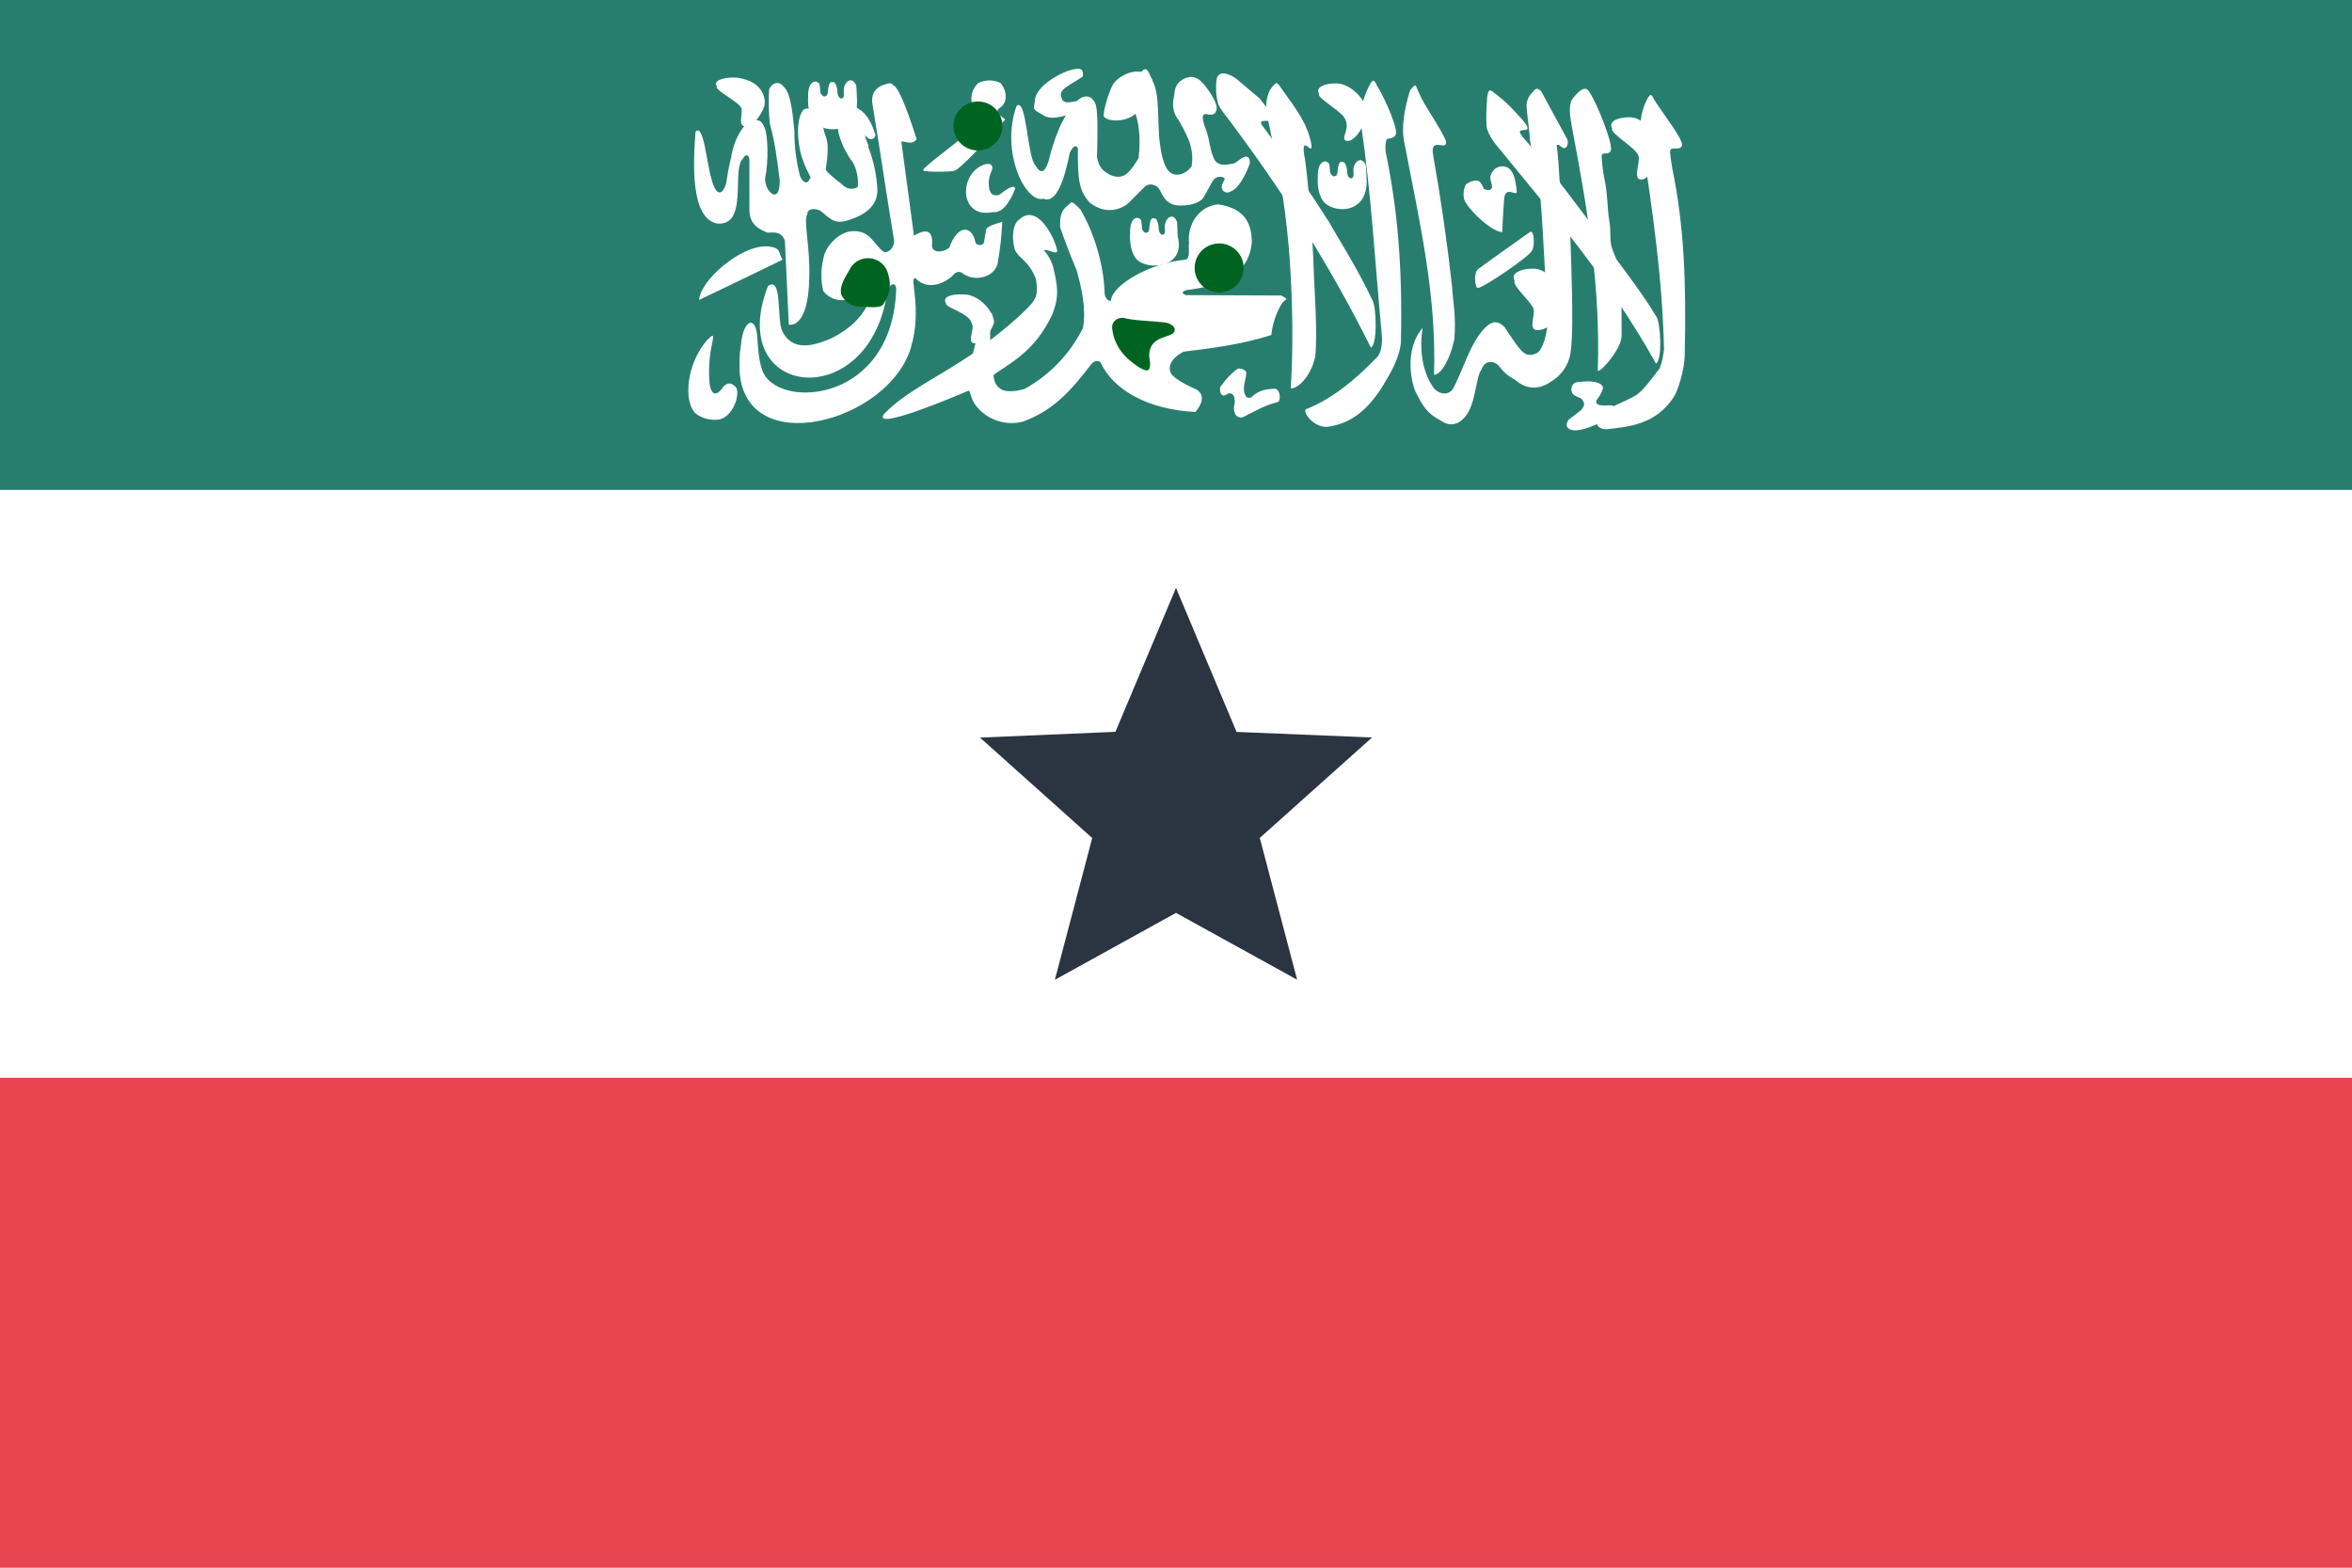
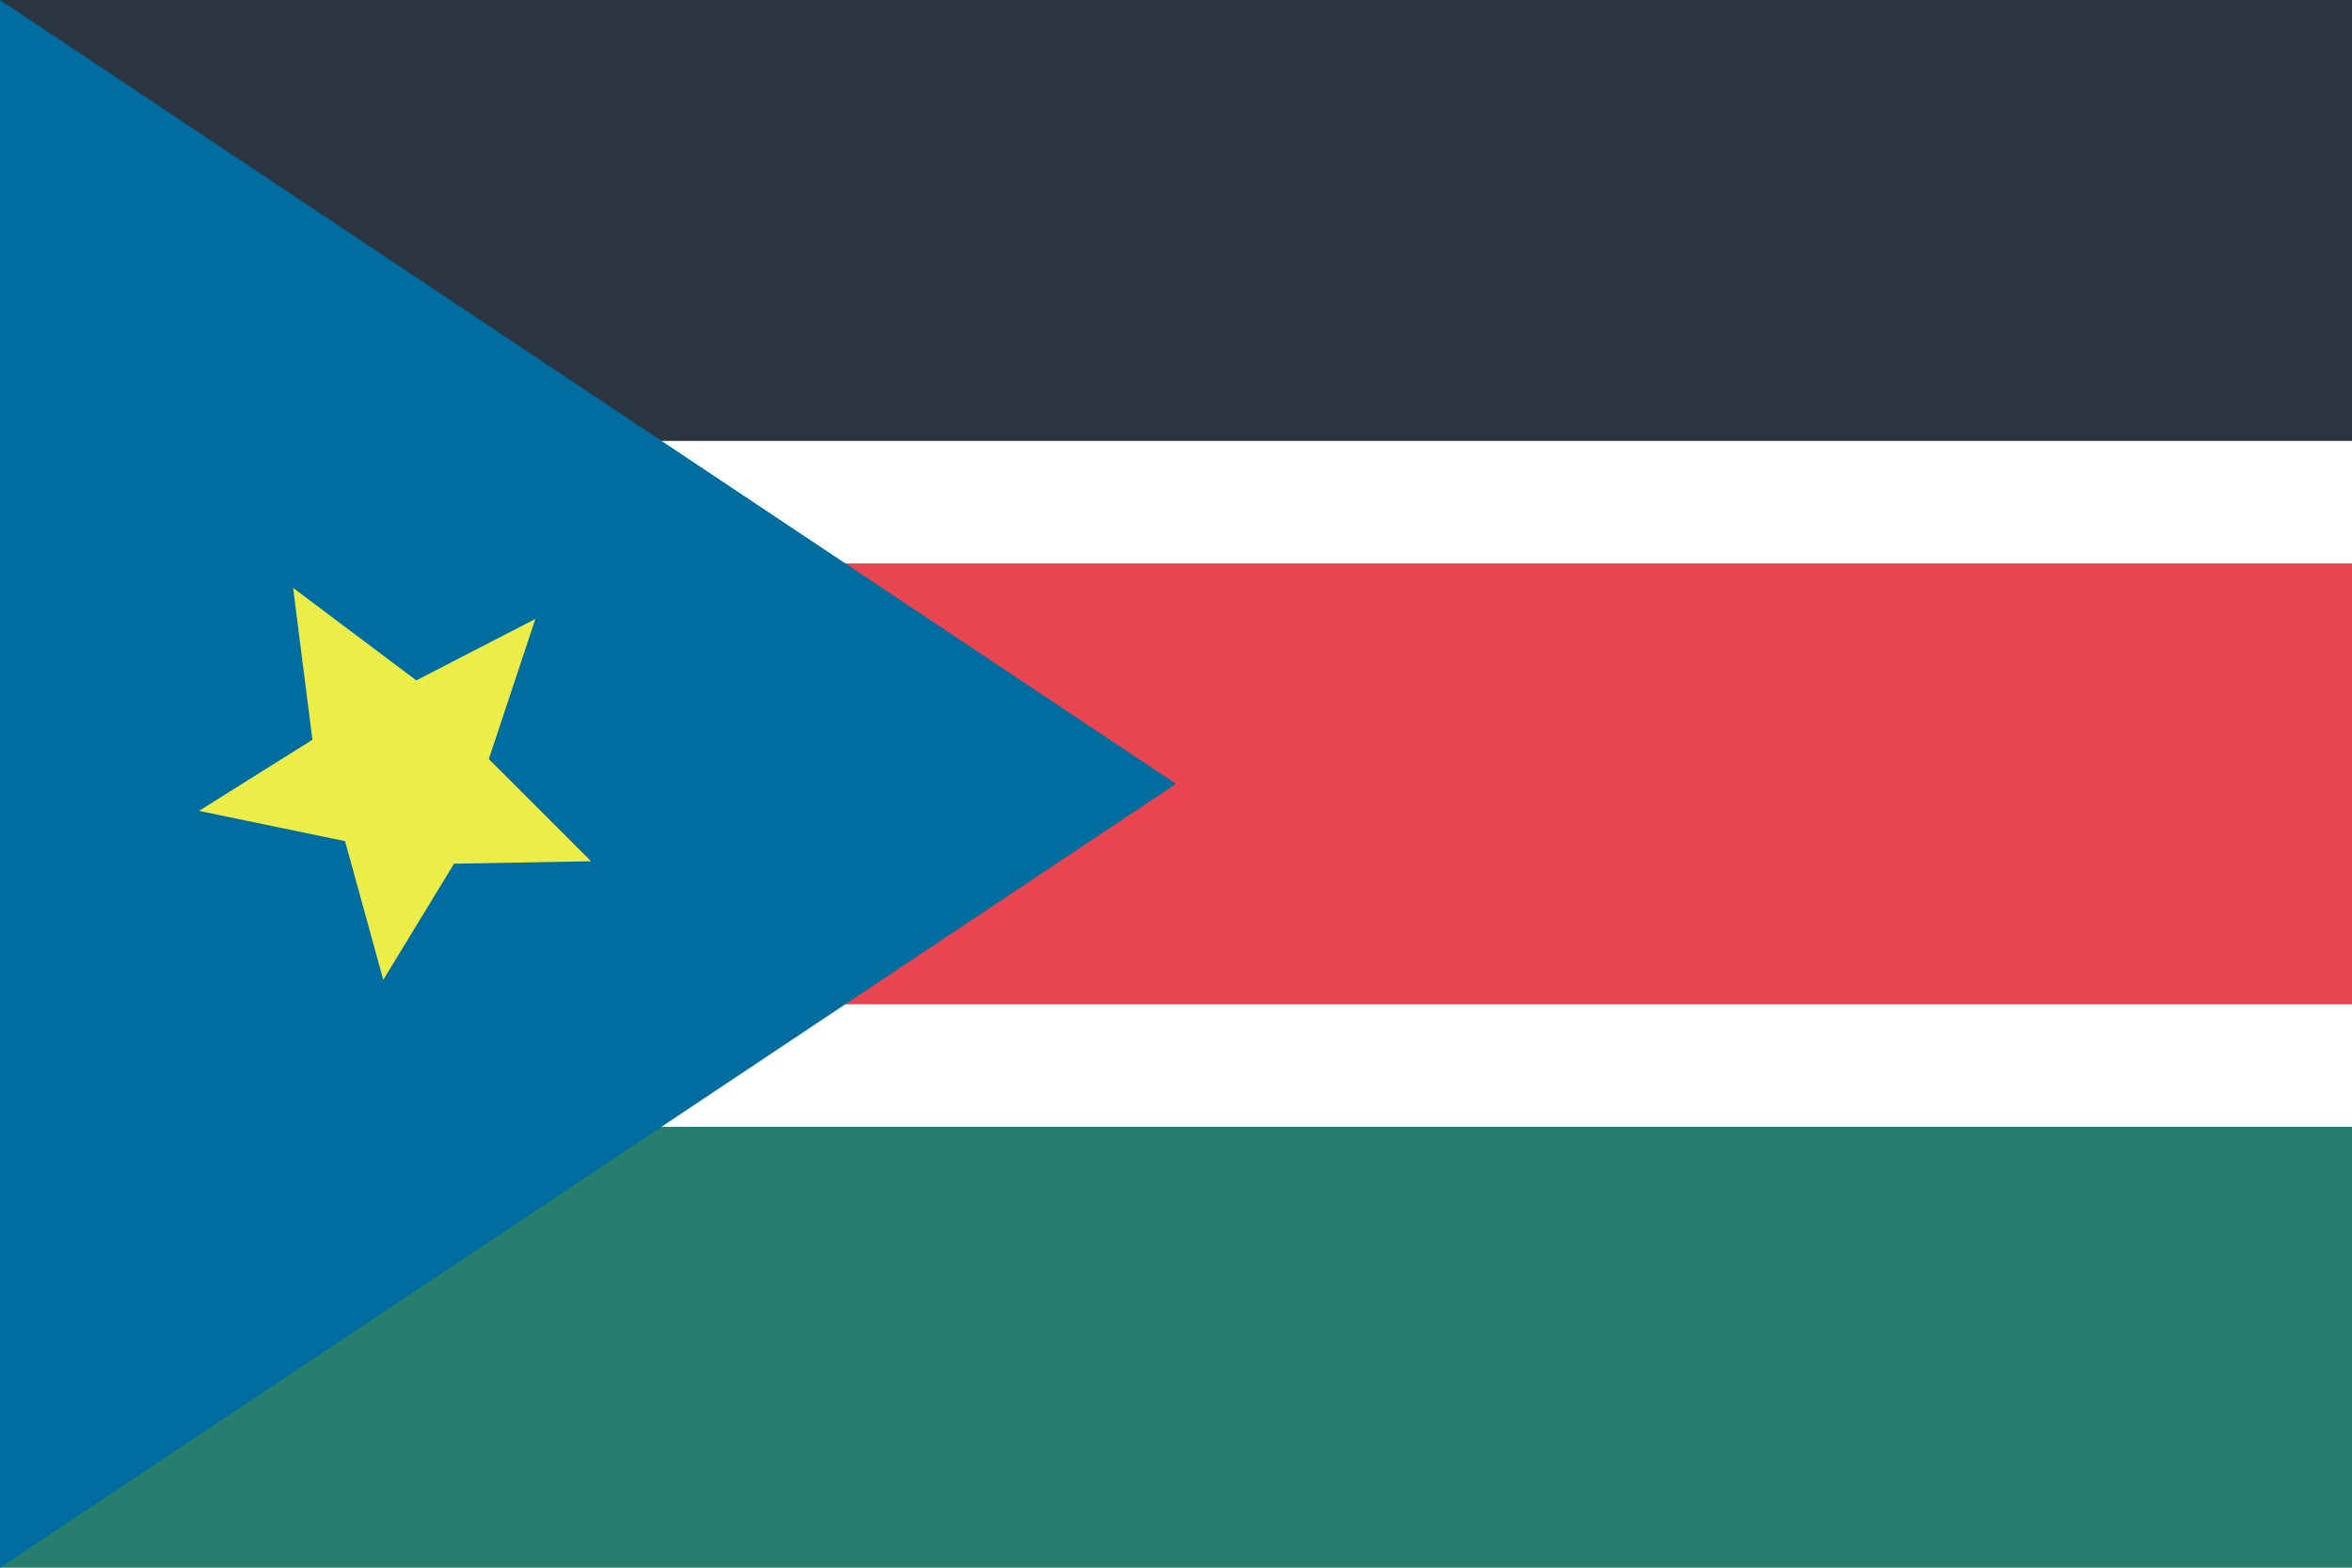
<svg xmlns="http://www.w3.org/2000/svg" width="24" height="16" viewBox="0 0 24 16">
  <g fill="none" fill-rule="evenodd">
    <path fill="#FFF" d="M0 0h24v16H0z" />
-     <path fill="#287E6E" d="M0 0h24v5H0z" />
-     <path fill="#E84550" d="M0 11h24v5H0z" />
-     <path fill="#2B3541" d="M12 9.317L10.764 10l.381-1.447L10 7.528l1.382-.059L12 6l.618 1.47L14 7.527l-1.145 1.025.381 1.447z" />
-     <g transform="translate(7 .697)">
-       <path d="M.097.649c-.024.318-.052.878.218.935.327.032.147-.553.265-.66C.603.873.644.873.647.939v.496c-.003.162.103.21.186.243.086-.007.143-.004.176.08l.04.858s.2.057.209-.483c.01-.317-.063-.582-.02-.644 0-.06.078-.064.132-.035.085.06.123.135.256.105.202-.055.324-.154.327-.309a1.344 1.344 0 0 0-.092-.443C1.87.78 1.82.71 1.83.683c.036.057.091.052.104 0C1.9.57 1.847.461 1.76.414c-.071-.063-.176-.05-.214.081-.018.152.054.332.165.479a.468.468 0 0 1 .042.238c-.06.033-.118.02-.167-.033 0 0-.16-.12-.16-.147.042-.273.009-.304-.015-.38-.017-.105-.066-.139-.107-.21-.04-.043-.094-.043-.12 0-.071.123-.038.388.013.506.037.11.094.178.067.178-.022.061-.068.047-.1-.024a1.772 1.772 0 0 1-.058-.465c-.014-.122-.03-.384-.11-.45C.946.12.874.153.848.214.843.335.843.457.856.569c.056.196.073.37.1.57.007.27-.156.117-.149-.016C.845.949.835.676.802.607.775.537.744.52.679.532.63.529.496.672.46.912c0 0-.031.122-.045.231-.018.123-.099.21-.156-.017C.21.96.178.553.097.649z" fill="#FFF" />
-       <path d="M.985 1.954c-.288.141-.567.273-.851.41.01-.194.405-.542.674-.547.175.005.13.068.177.137z" fill="#FFF" />
-       <path d="M.837 2.221c-.45 1.157 1.05 1.318 1.218.047.016-.052.08-.104.09-.019C2.111 3.4.985 3.48.794 3.117c-.048-.085-.062-.275-.067-.389C.7 2.502.581 2.59.562 2.814c-.02.125-.015.16-.015.28.06.908 1.51.518 1.745-.233.125-.416-.02-.722.048-.72.144.154.344.02.389-.034.019-.027.066-.044.1-.01.111.081.309.043.35-.099a3.16 3.16 0 0 0 .048-.431c-.092.028-.16.047-.166.085l-.02.123c-.007.04-.086.041-.09-.01-.034-.157-.178-.178-.265.067-.059.048-.164.057-.176-.014.015-.164-.052-.187-.184-.11L2.197.747c.056-.001.106.04.157-.023-.055-.173-.172-.525-.237-.55-.032-.038-.059-.015-.1-.005-.07.022-.134.082-.114.199.083.5.136.88.219 1.38.012.058-.037.136-.1.128-.107-.073-.134-.22-.318-.214-.132.002-.284.146-.303.285a.693.693 0 0 0 0 .327c.093.112.205.101.303.076.08-.033.147-.114.176-.095.019.024.004.29-.38.493-.232.105-.417.128-.516-.061-.062-.119.004-.57-.147-.465z" fill="#FFF" />
-       <path d="M2.74 1.045c.09-.033.517-.522.517-.522L3.193.471c-.023-.02-.021-.04 0-.061C3.3.348 3.265.213 3.21.15a.258.258 0 0 0-.23.002c-.074.072-.092.185-.033.257.057.026.114.084.076.116-.175.186-.653.508-.598.519.012.016.306.015.315 0zM.216 2.773c-.22.255-.24.636-.118.75a.32.32 0 0 0 .25.06c.139-.043.2-.247.166-.322-.046-.052-.082-.06-.129-.016C.288 3.39.247 3.29.24 3.21a1.347 1.347 0 0 1 .027-.404c.024-.113 0-.079-.05-.033zM7.003 2.365c-.155-.333-.369-.662-.437-.789A14.826 14.826 0 0 0 5.907.62C5.74.42 6.18.702 5.852.307l-.236-.2c-.052-.038-.18-.105-.202.007a.645.645 0 0 0 .012.235c.012.055.092.146.132.2.522.702.985 1.41 1.431 2.302.07-.034.055-.43.014-.486z" fill="#FFF" />
-       <path d="M6.324 3.48c-.03.034.075.18.212.18.23-.027.432-.156.619-.495.05-.08.137-.248.14-.38.018-.77-.038-1.368-.154-1.924a.318.318 0 0 1 .007-.134c.014-.018.065 0 .091-.044.04-.04-.104-.372-.185-.5-.03-.057-.04-.095-.088.007a.719.719 0 0 0-.08.362c.11.758.143 1.421.215 2.179.005.073-.005.18-.054.222-.18.188-.44.42-.723.527zM9.423 3.476c-.164.095-.165.204-.031.208.229-.026.5-.045.687-.328.05-.079.11-.293.112-.424.018-.77-.01-1.344-.125-1.9-.008-.055-.032-.18-.022-.196.014-.038.09.005.116-.04.04-.04-.194-.338-.275-.466-.03-.057-.04-.095-.088.007a.593.593 0 0 0-.047.362c.121.823.212 1.44.23 2.17-.01.07-.013.107-.045.194-.072.092-.151.207-.226.263-.075.055-.234.108-.286.15z" fill="#FFF" />
-       <path d="M9.547 2.738c-.002-.193.002-.359-.004-.502a.9.9 0 0 0-.081-.363c-.047-.109-.018-.197-.04-.313-.022-.116-.017-.29-.05-.429a1.48 1.48 0 0 1-.029-.243c.014-.038.066.002.091-.043.038-.041-.131-.48-.217-.604C9.186.185 9.13.204 9.06.295c-.064.06-.04.197-.016.327.165.86.287 1.637.26 2.455-.008.07.243-.208.242-.34zM8.33 1.672c-.103-.002-.32-.201-.384-.318a.215.215 0 0 1 .013-.171c.038-.025.097-.053.141-.026 0 0 .046.064.037.072.057.027.08.011.087-.012.003-.04-.017-.064-.017-.108.024-.12.161-.14.213-.063.038.047.052.147.057.214 0 .034-.056-.006-.087.002-.032.008-.04.045-.042.078-.006.087-.016.227-.018.332zM6.42 2.951c.028-.261-.011-.727-.014-.881-.01-.365-.07-1.069-.098-1.186-.032-.222.09.024.074-.105-.04-.221-.163-.371-.307-.574-.047-.066-.045-.08-.117.016-.08.18-.011.304.01.445.104.458.164.879.193 1.295.028.417.037.867.01 1.306.079.003.204-.127.248-.316z" fill="#FFF" />
-       <path d="M9.9 2.532c-.183-.306-.459-.638-.533-.761A17.578 17.578 0 0 0 8.592.763C8.364.524 8.696.725 8.548.54 8.423.402 8.386.36 8.28.276c-.053-.034-.086-.1-.104.012-.007.1-.014.215-.007.298 0 .047.048.134.09.186.552.678 1.154 1.37 1.639 2.242.069-.037.046-.428.002-.482z" fill="#FFF" />
-       <path d="M1.68 2.035c-.038.077-.123.178-.094.281.059.094.106.113.204.118.086 0 .205.023.23-.036a.334.334 0 0 0 .044-.293.211.211 0 0 0-.384-.07z" fill="#006421" />
-       <path d="M3.372.386c-.166.475.095.995.276.945.131.054.214-.195.268-.468.037-.076.064-.084.083-.045-.005.363.026.443.12.553.207.16.38.02.393.007l.162-.162c.036-.038.084-.04.135-.007.049.045.042.123.148.177.09.035.28.008.324-.069.06-.102.073-.137.1-.175.043-.057.116-.032.116-.014-.007.032-.05.063-.02.12.05.038.061.013.091.005.106-.05.185-.28.185-.28.005-.085-.043-.078-.074-.06-.04.024-.043.032-.084.057-.051.007-.152.042-.201-.035-.05-.092-.051-.22-.09-.313 0-.007-.067-.147-.004-.156.031.006.098.024.109-.032.033-.056-.07-.212-.142-.29-.061-.068-.147-.076-.23-.007-.057.053-.049.112-.06.168a.263.263 0 0 0 .054.23c.058.113.163.26.128.465 0 0-.061.097-.168.085-.045-.01-.117-.03-.155-.314-.03-.216.006-.518-.085-.66-.033-.085-.057-.168-.138-.022-.022.058-.115.145-.047.324.055.114.077.299.052.505-.038.058-.046.078-.097.136-.07.076-.146.057-.205.028-.055-.036-.097-.055-.122-.173.004-.186.015-.492-.02-.556-.05-.1-.133-.064-.168-.034-.17.155-.254.418-.306.627-.047.153-.097.109-.133.047-.086-.08-.091-.71-.195-.607z" fill="#FFF" />
-       <path d="M3.872 1.42c.076-.054.04-.092.153.021.142.242.233.555.246.832-.006.069.042.112.065.097.013-.16.403-.384.76-.417.055-.012.028-.116.037-.17-.021-.198.112-.38.298-.394.254.038.339.173.343.38-.027.397-.441.465-.673.496-.036.014-.05.03 0 .05l.973.004.05.029c.006.023-.014.004-.053.067a.788.788 0 0 0-.098.307c-.29.093-.59.134-.895.17-.106.054-.158.126-.137.206.036.089.27.178.27.182.045.028.098.093-.012.227-.475-.02-.843-.223-.97-.508-.039-.03-.08 0-.107.038-.185.24-.367.455-.684.569a.462.462 0 0 1-.472-.153c-.061-.07-.059-.147-.081-.164-.102.045-.979.417-.868.244.214-.229.583-.396.91-.622.023-.075.066-.33.194-.414.008 0-.02.15-.017.213.001.052-.004.072.007.059.022-.014.418-.325.449-.42.038-.056.011-.194.011-.198-.074-.192-.178-.208-.217-.303-.034-.126-.019-.27.054-.31.064-.059.14-.052.21.012.08.072.15.212.171.316-.014.041-.104-.028-.136-.007a.422.422 0 0 1 .102.206c.052.218.036.303-.016.445-.176.37-.4.48-.597.616-.005.002-.009.094.065.144.026.027.128.04.249.002a1.45 1.45 0 0 0 .595-.622c.034-.197-.014-.406-.065-.589a6.939 6.939 0 0 1-.168-.437c-.003-.11.006-.15.054-.205zM1.345.58c.143.09.411.052.4-.255 0-.028-.005-.12-.007-.145-.03-.09-.11-.068-.127.026-.006.03.01.08-.01.096-.013.016-.058.006-.057-.079A.172.172 0 0 0 1.52.15C1.511.142 1.506.14 1.49.14c-.02.001-.02.008-.031.03-.005.023-.011.045-.011.071-.003.03-.011.041-.028.046-.019 0-.014.002-.03-.01-.008-.014-.02-.019-.02-.04A.318.318 0 0 0 1.361.16c-.008-.014-.02-.02-.035-.025-.078 0-.083.12-.079.164-.005.009-.009.222.098.28z" fill="#FFF" />
-       <path d="M4.627 1.973c.14.091.471.038.39-.257 0-.027-.004-.12-.006-.145-.029-.09-.106-.068-.124.026-.006.03.01.08-.01.096-.012.016-.057.007-.055-.079a.176.176 0 0 0-.023-.073c-.009-.008-.015-.01-.03-.01-.02 0-.02.008-.03.03-.005.023-.011.045-.011.071-.002.03-.01.042-.027.046-.018 0-.014.003-.029-.01-.009-.013-.02-.018-.02-.04a.328.328 0 0 0-.008-.077c-.008-.014-.02-.02-.035-.025-.076 0-.08.12-.077.165-.005.008-.008.222.095.282zM6.545 1.395c.143.09.412.052.4-.255 0-.028-.005-.12-.007-.145-.029-.09-.109-.068-.127.026-.005.03.01.08-.01.096-.012.016-.058.006-.056-.079a.172.172 0 0 0-.024-.073c-.009-.008-.015-.01-.031-.01-.02.001-.02.008-.03.03-.005.023-.012.045-.012.071-.002.03-.01.041-.027.046-.019 0-.015.002-.03-.01-.009-.014-.02-.019-.02-.04a.318.318 0 0 0-.009-.077c-.008-.014-.02-.02-.035-.025-.078 0-.083.12-.079.164-.006.009-.01.222.097.28zM7.516 2.652c-.195.22-.11.584-.065.662.064.13.116.212.242.276.114.084.203.031.252-.028.114-.119.116-.423.17-.483.038-.11.133-.092.179-.043a.438.438 0 0 0 .163.141c.107.095.235.112.361.026a.418.418 0 0 0 .193-.235c.056-.15.025-.842.013-1.252-.004-.032-.11-.564-.11-.57 0-.006-.015-.272-.027-.335-.002-.026-.008-.033.019-.03.028.024.032.026.05.034.029.005.055-.044.037-.09L8.726.234c-.022-.021-.05-.045-.083.006a.193.193 0 0 0-.066.146c.008.117.028.236.036.353l.107.6c.034.428.042.778.076 1.205-.005.181-.061.34-.114.362 0 0-.08.047-.134-.005-.04-.015-.196-.261-.196-.261-.08-.074-.133-.053-.19 0-.158.152-.23.436-.336.632-.028.044-.106.081-.192-.003-.22-.3-.09-.726-.118-.616zM6.674.157c.181.042.309.246.267.345-.036.123-.132.255-.2.238-.076-.015.05-.122-.022-.234C6.68.433 6.433.3 6.46.261c-.051-.082.105-.118.215-.104z" fill="#FFF" />
-       <path d="M7.84 2.772c.02-.244-.015-.393-.022-.536A20.563 20.563 0 0 0 7.624.888c-.038-.205.152-.027.131-.147-.065-.15-.229-.37-.28-.5-.03-.056-.018-.106-.087-.015-.064.21-.086.38-.062.511.165.86.333 1.574.307 2.391.078 0 .168-.178.206-.356zM9.669.503c.182.046.29.3.269.373-.036.133-.133.277-.203.258-.076-.016.015-.197-.021-.253-.04-.079-.29-.223-.263-.265-.052-.09.106-.128.218-.113zM2.87 2.31c.184.036.291.236.271.294-.037.104-.134.216-.203.202-.076-.013.015-.155-.022-.199-.015-.107-.27-.162-.264-.208-.047-.085.107-.1.219-.088z" fill="#FFF" />
-       <path d="M4.868 2.592c.113.007.169.096.063.133-.104.035-.205.063-.205.214.039.21-.053.138-.108.11-.064-.046-.245-.158-.27-.398-.004-.057.04-.106.112-.105.109.03.269.031.408.046z" fill="#006421" />
-       <path d="M.53.097c.272.04.288.236.268.293C.762.495.666.607.597.593.522.58.594.438.557.393.518.333.289.219.315.186.264.115.42.085.531.097zM3.01.997c-.143.07-.199.28-.11.403.084.108.216.068.234.068.14.016.224-.24.224-.24s.004-.071-.163.065c-.07.012-.08-.012-.097-.048a.29.29 0 0 1 .022-.2C3.145.98 3.091.953 3.01.997zM3.895.027c-.11.04-.329.164-.336.306-.006.08-.034.08.063.131.07.055.14.05.28.01.081-.032.109-.054.136-.108.033-.092-.177.043-.204-.059-.047-.094.088-.133.216-.224.004-.062.001-.107-.155-.056zM4.378.138c-.056.051-.123.32-.112.32-.045.08.202.113.315.01C4.749.28 4.749.2 4.76.12 4.707 0 4.508.003 4.377.138zM8.081 2.051c.013-.013.533-.382.533-.382.052-.018.041.19.017.189.01.041-.512.396-.55.382-.025.018-.051-.143 0-.189zM8.685 2.048c.199.046.278.313.256.386.007.142-.192.255-.268.237-.082-.017.007-.176-.032-.232-.044-.08-.213-.228-.185-.27-.056-.09.106-.137.229-.121zM5.467 3.233a.742.742 0 0 1 .15-.159c.051-.032.101.025.098.021.009.064-.032.123-.02.208.012.034.02.072.07.057.083-.08.16-.085.242-.09.063.005.066.137.026.138-.152.04-.22.091-.33.142-.05.037-.095-.01-.095-.015 0-.005-.03-.036-.009-.12.004-.068-.018-.105-.064-.097-.034.023-.064.038-.082-.01-.006-.037-.009-.054.014-.075zM9.135 3.37c.029.034.048.064-.002.119-.047.039-.08.06-.128.099-.022.034-.036.086.032.103.126.032.417-.138.417-.142.047-.032.031-.092.027-.092-.027-.029-.09-.012-.131-.016-.02 0-.085-.01-.054-.061a.344.344 0 0 0 .053-.092c.02-.04.002-.065-.068-.086-.073-.012-.101-.006-.181 0-.044.008-.058.025-.066.073.003.071.051.067.101.096z" fill="#FFF" />
-       <circle fill="#006421" transform="rotate(30.045 5.531 2.38)" cx="5.281" cy="2.129" r=".25" />
-       <circle fill="#006421" transform="rotate(65.514 2.855 .92)" cx="2.605" cy=".67" r=".25" />
-     </g>
+     <path fill="#2B3541" d="M0 0h24v4.5H0z" />
+     <path fill="#287E6E" d="M0 11.5h24V16H0z" />
+     <path fill="#E84550" d="M0 5.75h24v4.5H0z" />
+     <path fill="#006DA0" d="M0 0l12 8-12 8z" />
+     <path fill="#EDED4A" d="M4.633 8.815L3.911 10l-.39-1.415-1.49-.309 1.157-.726L2.991 6l1.257.944 1.215-.627-.475 1.43L6.032 8.79z" />
  </g>
</svg>
